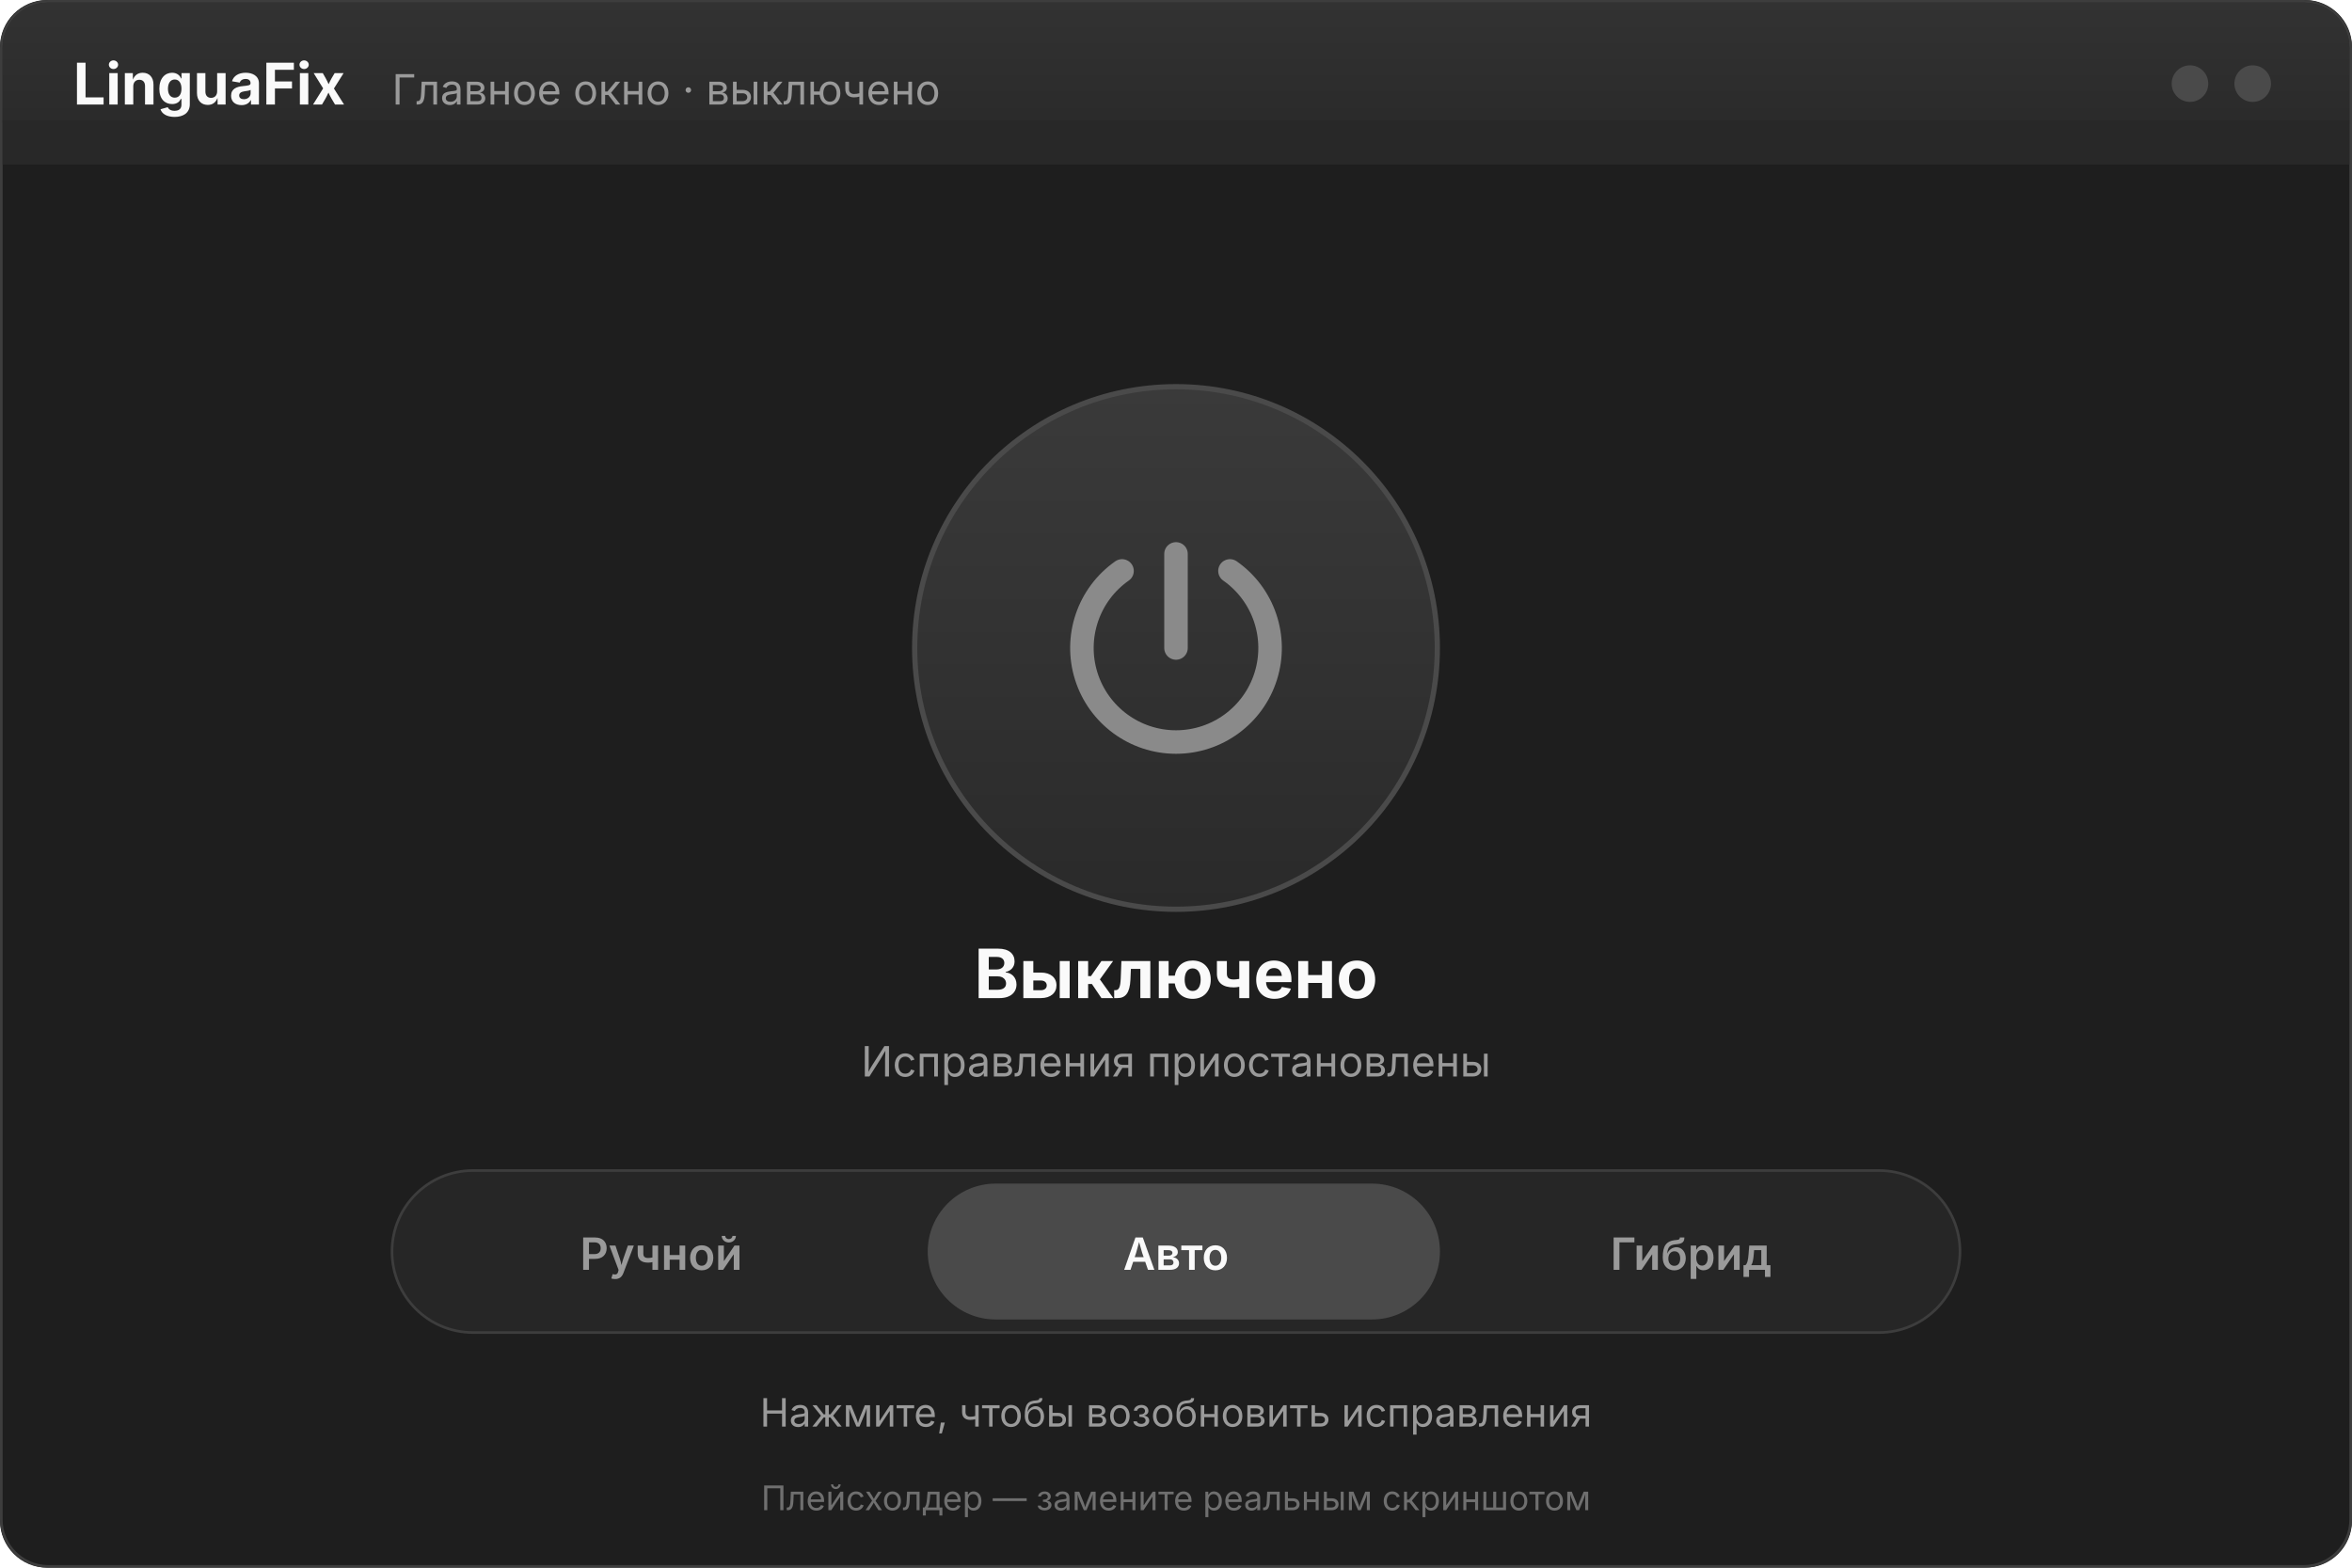
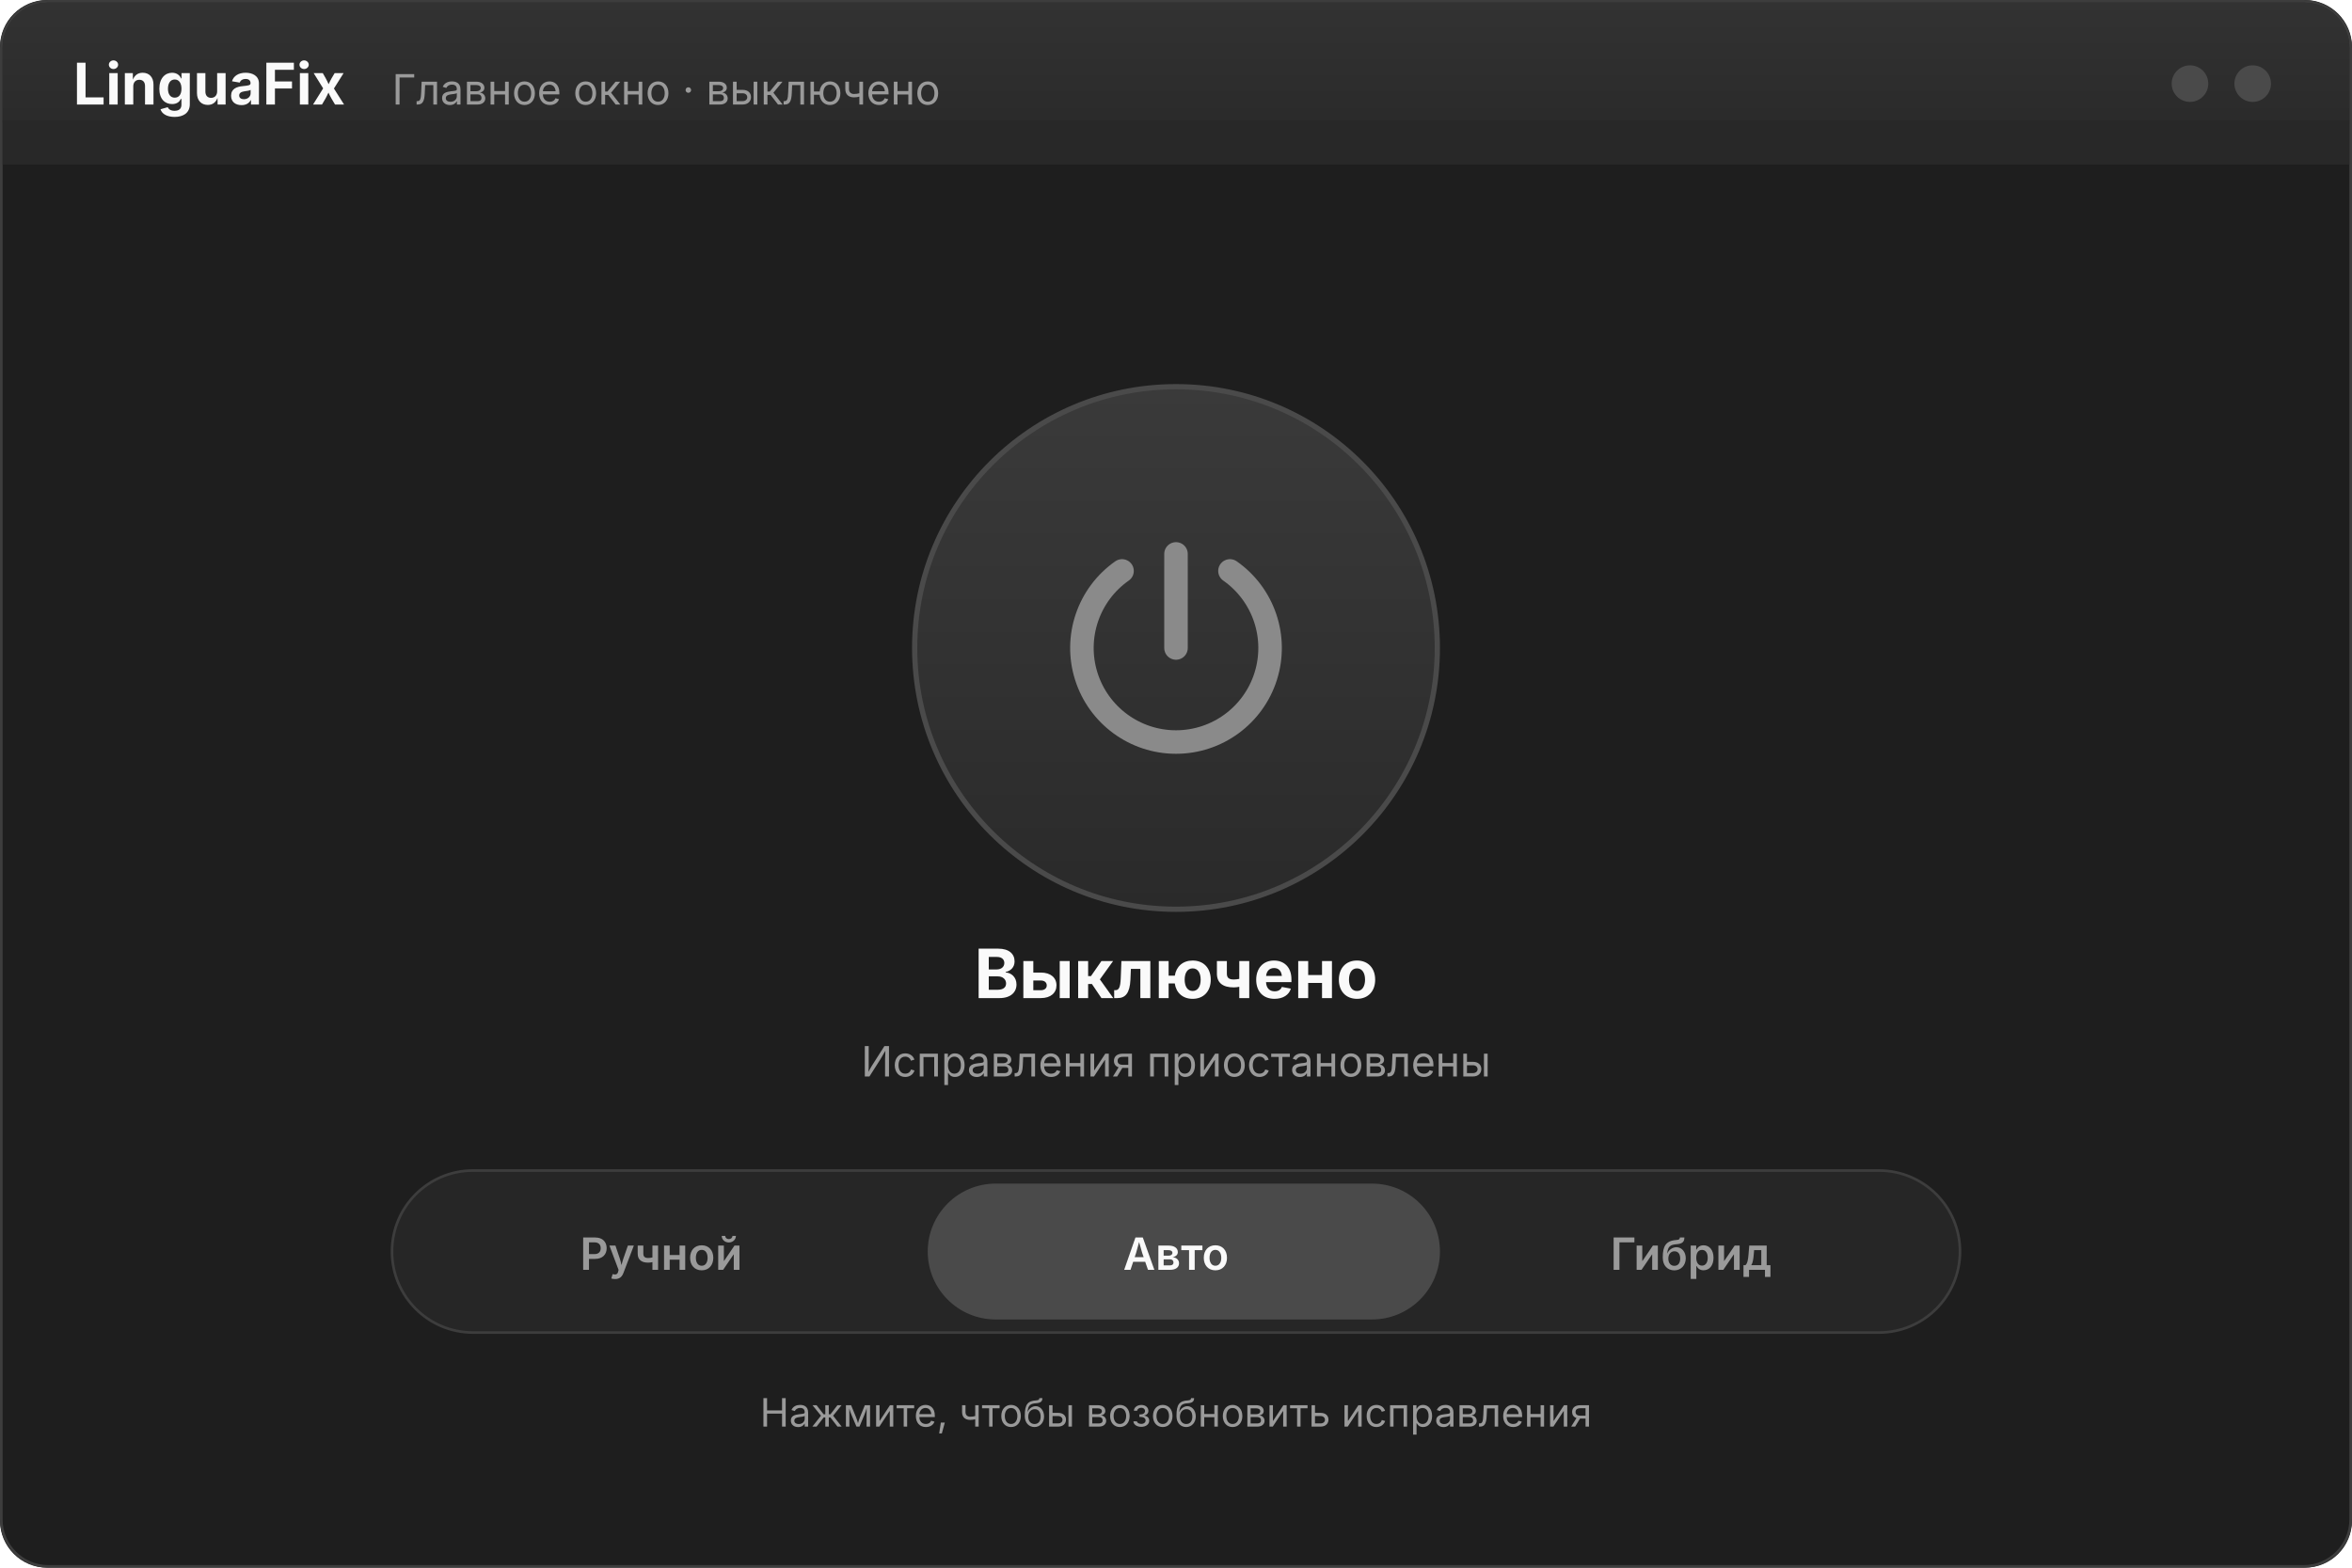
<svg xmlns="http://www.w3.org/2000/svg" width="900" height="600" viewBox="0 0 900 600" role="img" aria-label="LinguaFix: главное окно, исправления приостановлены">
  <defs>
    <linearGradient id="btnOff" x1="0" y1="0" x2="0" y2="1">
      <stop offset="0" stop-color="#3a3a3a" />
      <stop offset="1" stop-color="#2a2a2a" />
    </linearGradient>
    <linearGradient id="headerOff" x1="0" y1="0" x2="0" y2="1">
      <stop offset="0" stop-color="#323232" />
      <stop offset="1" stop-color="#282828" />
    </linearGradient>
  </defs>
  <rect width="900" height="600" rx="18" fill="#1e1e1e" />
  <rect x="0.5" y="0.5" width="899" height="599" rx="18" fill="none" stroke="#3d3d3d" />
  <rect x="1" y="1" width="898" height="62" rx="17" fill="url(#headerOff)" />
  <rect x="1" y="46" width="898" height="17" fill="#282828" />
  <text x="28" y="40" font-family="Inter, sans-serif" font-size="22" font-weight="700" fill="#fafafa">LinguaFix</text>
  <text x="150" y="40" font-family="Inter, sans-serif" font-size="16" fill="#9a9a9a">Главное окно · выключено</text>
  <circle cx="862" cy="32" r="7" fill="#4a4a4a" />
  <circle cx="838" cy="32" r="7" fill="#4a4a4a" />
  <circle cx="450" cy="248" r="100" fill="url(#btnOff)" />
  <circle cx="450" cy="248" r="100" fill="none" stroke="#4a4a4a" stroke-width="2" />
  <path d="M429.35 218.51 A36 36 0 1 0 470.65 218.51" fill="none" stroke="#8a8a8a" stroke-width="9" stroke-linecap="round" />
  <line x1="450" y1="212" x2="450" y2="248" stroke="#8a8a8a" stroke-width="9" stroke-linecap="round" />
  <text x="450" y="382" text-anchor="middle" font-family="Inter, sans-serif" font-size="26" font-weight="700" fill="#fafafa">Выключено</text>
  <text x="450" y="412" text-anchor="middle" font-family="Inter, sans-serif" font-size="16" fill="#9a9a9a">Исправления приостановлены</text>
  <rect x="150" y="448" width="600" height="62" rx="31" fill="#262626" stroke="#3d3d3d" />
  <rect x="355" y="453" width="196" height="52" rx="26" fill="#4a4a4a" />
  <text x="253" y="486" text-anchor="middle" font-family="Inter, sans-serif" font-size="17" font-weight="600" fill="#9a9a9a">Ручной</text>
  <text x="450" y="486" text-anchor="middle" font-family="Inter, sans-serif" font-size="17" font-weight="600" fill="#fafafa">Авто</text>
  <text x="647" y="486" text-anchor="middle" font-family="Inter, sans-serif" font-size="17" font-weight="600" fill="#9a9a9a">Гибрид</text>
  <text x="450" y="546" text-anchor="middle" font-family="Inter, sans-serif" font-size="15" fill="#9a9a9a">Нажмите, чтобы возобновить исправления</text>
-   <text x="450" y="578" text-anchor="middle" font-family="Inter, sans-serif" font-size="13" fill="#6f6f6f">Плейсхолдер — замените реальным скриншотом</text>
</svg>
